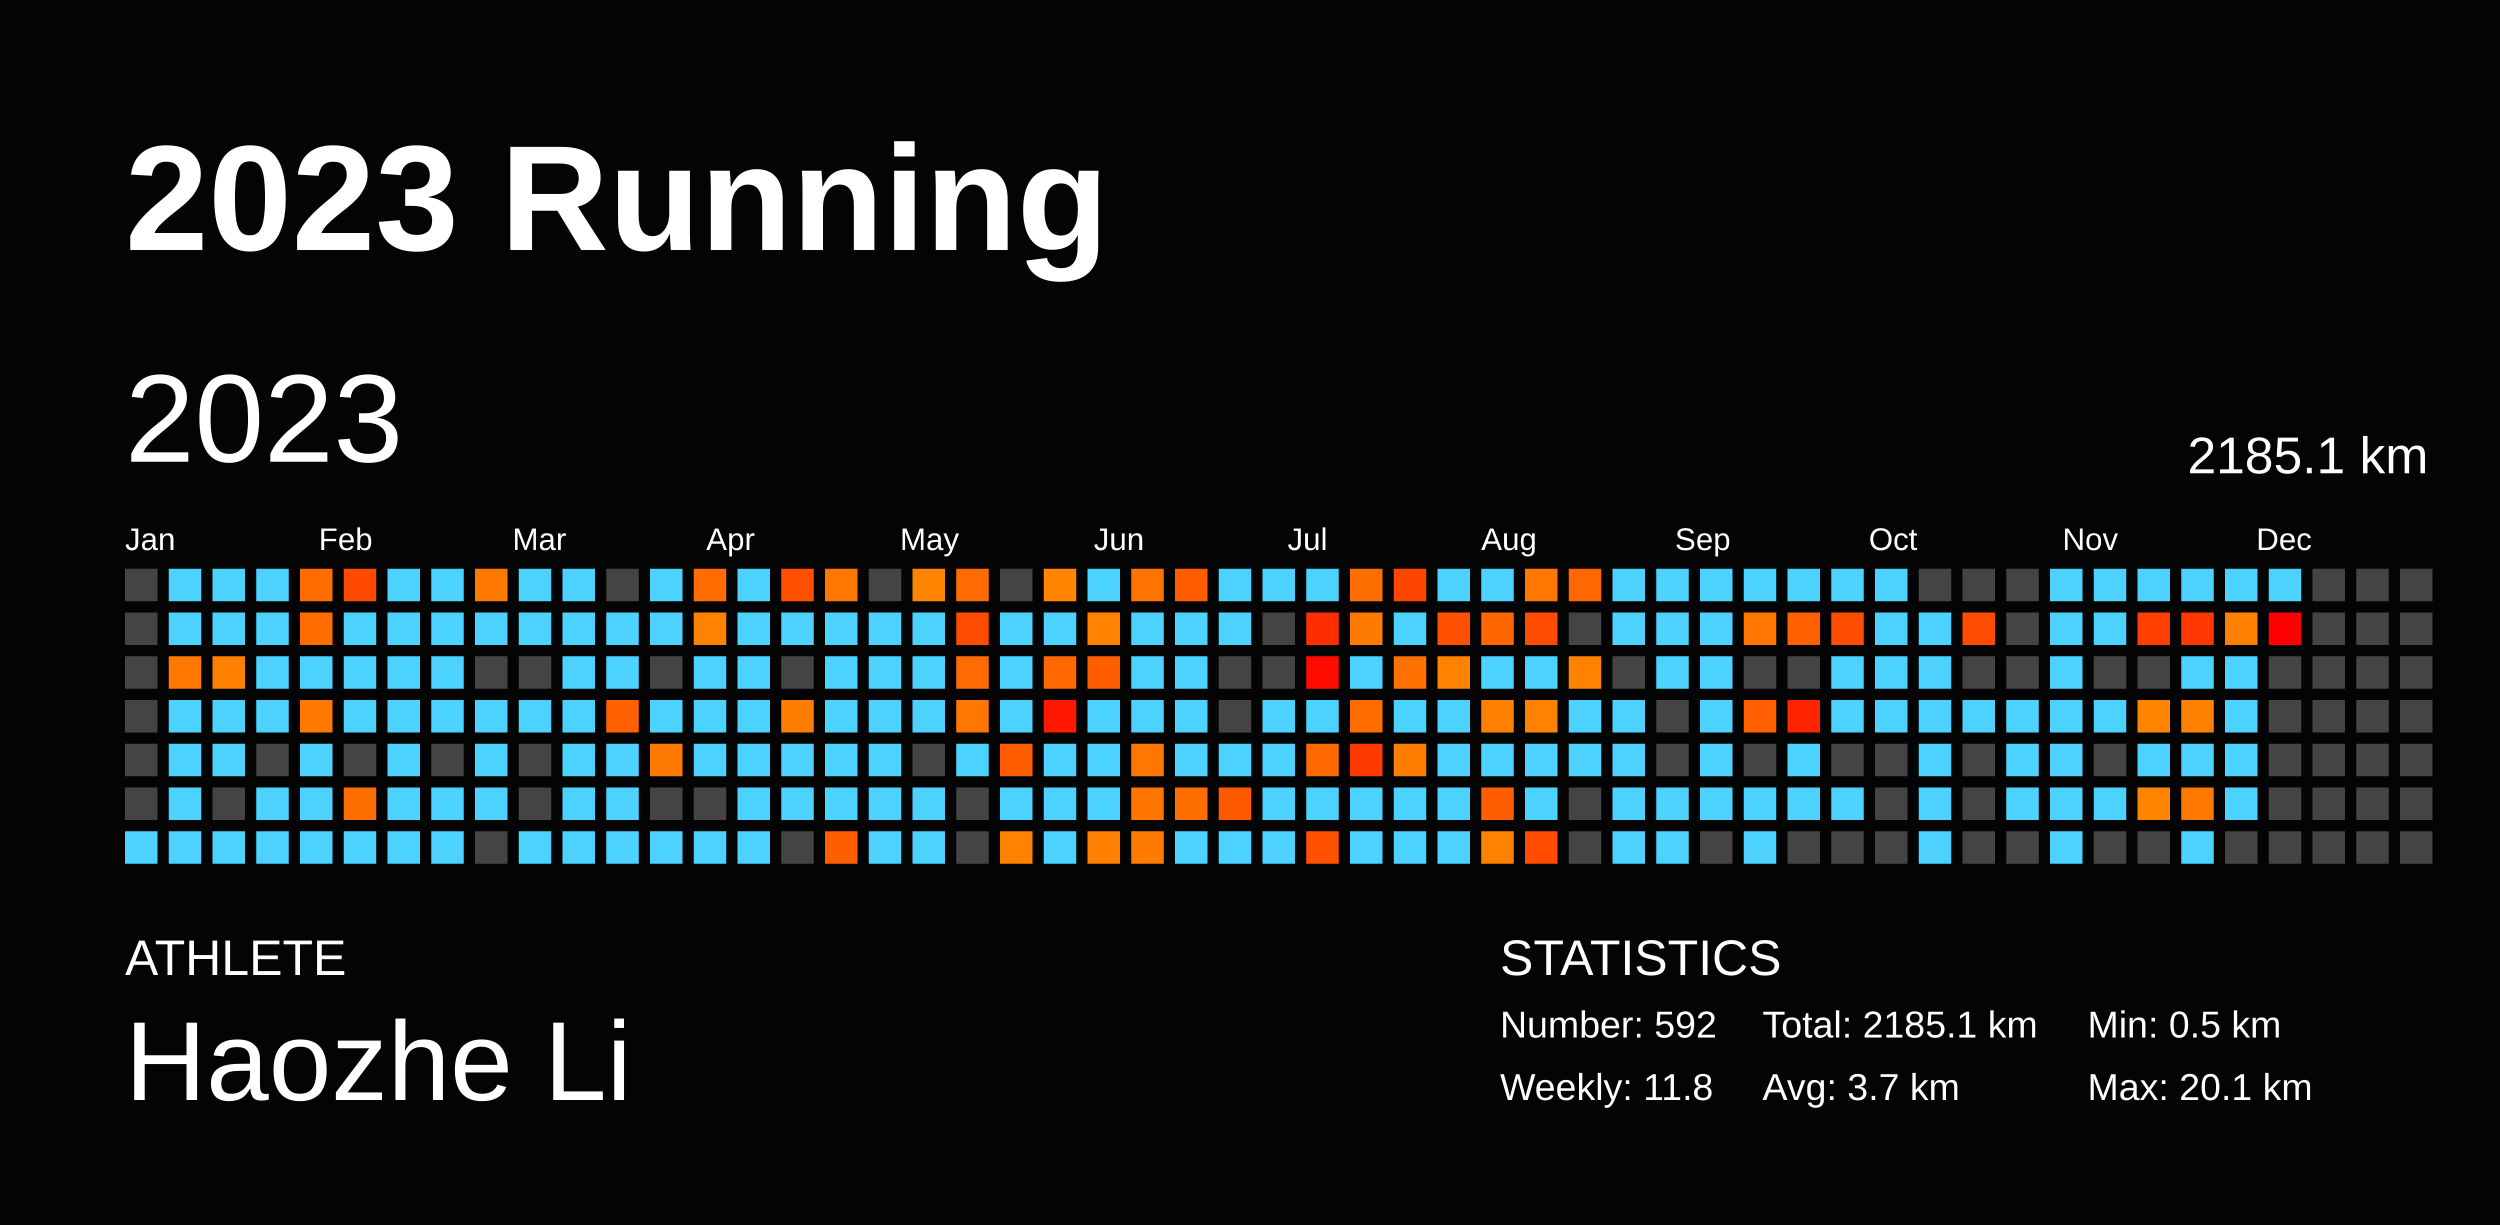
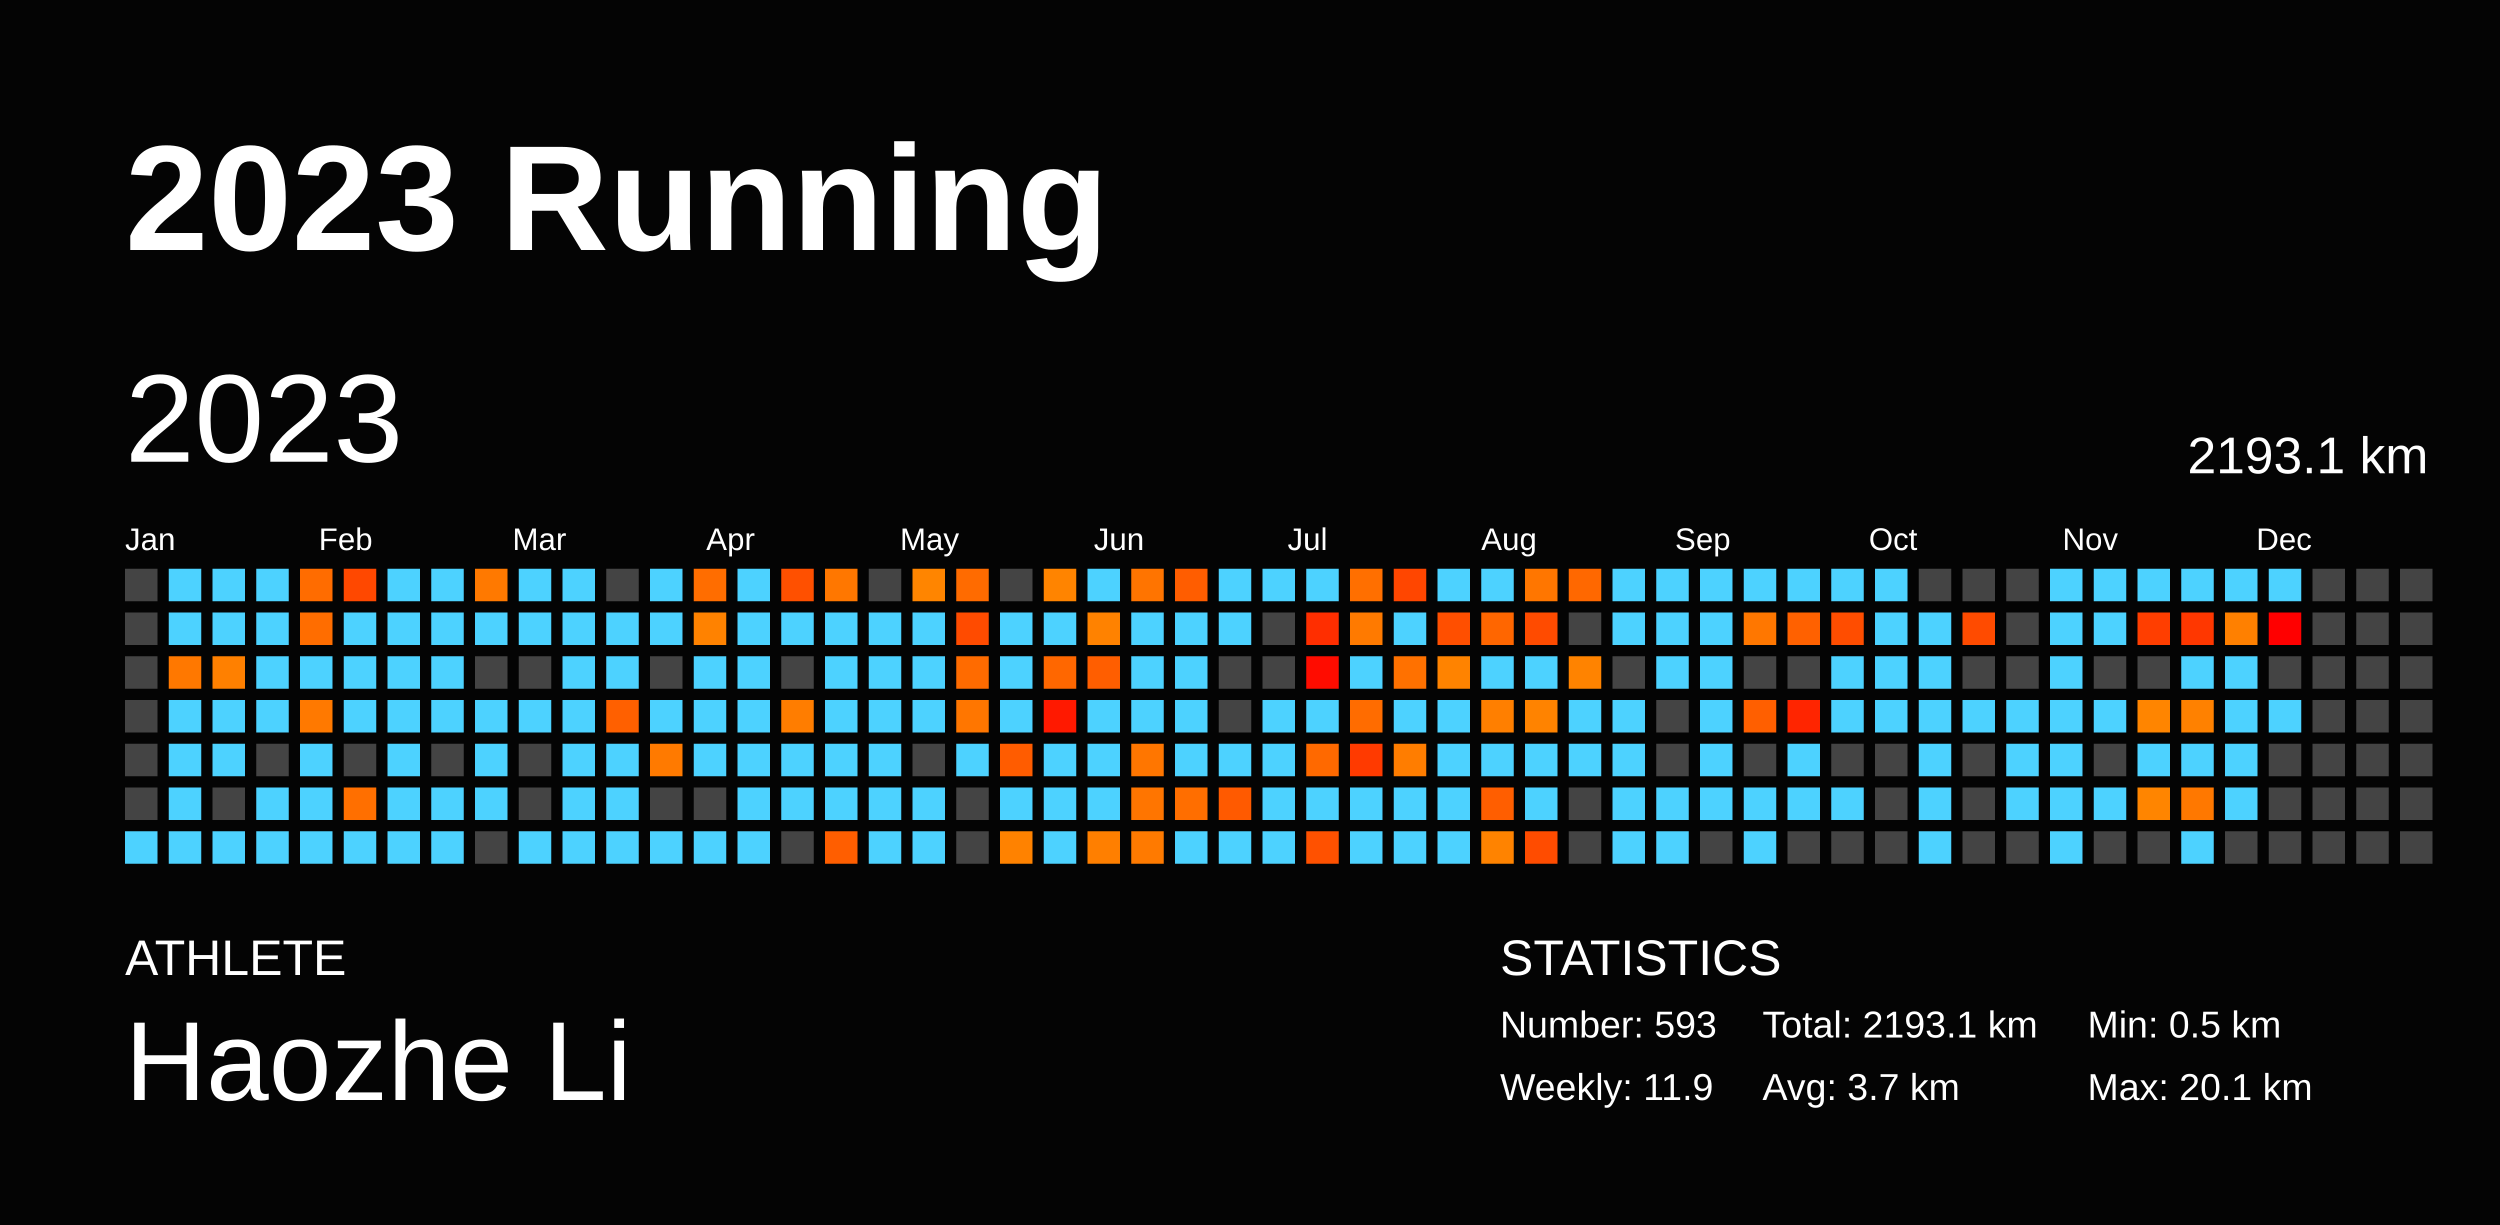
<svg xmlns="http://www.w3.org/2000/svg" baseProfile="full" height="98mm" version="1.1" viewBox="0,0,200,98" width="200mm">
  <defs />
  <rect fill="#040404" height="98" width="200" x="0" y="0" />
  <text fill="#FFFFFF" style="font-size:12px; font-family:Arial; font-weight:bold;" x="10" y="20">2023 Running</text>
  <text fill="#FFFFFF" style="font-size:4px; font-family:Arial" x="10" y="78">ATHLETE</text>
  <text fill="#FFFFFF" style="font-size:9px; font-family:Arial" x="10" y="88">Haozhe Li</text>
  <text fill="#FFFFFF" style="font-size:4px; font-family:Arial" x="120" y="78">STATISTICS</text>
-   <text fill="#FFFFFF" style="font-size:3px; font-family:Arial" x="120" y="83">Number: 592</text>
-   <text fill="#FFFFFF" style="font-size:3px; font-family:Arial" x="120" y="88">Weekly: 11.8</text>
-   <text fill="#FFFFFF" style="font-size:3px; font-family:Arial" x="141" y="83">Total: 2185.1 km</text>
+   <text fill="#FFFFFF" style="font-size:3px; font-family:Arial" x="120" y="83">Number: 593</text>
+   <text fill="#FFFFFF" style="font-size:3px; font-family:Arial" x="120" y="88">Weekly: 11.9</text>
+   <text fill="#FFFFFF" style="font-size:3px; font-family:Arial" x="141" y="83">Total: 2193.1 km</text>
  <text fill="#FFFFFF" style="font-size:3px; font-family:Arial" x="141" y="88">Avg: 3.7 km</text>
  <text fill="#FFFFFF" style="font-size:3px; font-family:Arial" x="167" y="83">Min: 0.5 km</text>
  <text fill="#FFFFFF" style="font-size:3px; font-family:Arial" x="167" y="88">Max: 20.1 km</text>
  <text dominant-baseline="hanging" fill="#FFFFFF" style="font-size:10.0px; font-family:Arial;" x="10" y="30">2023</text>
-   <text dominant-baseline="hanging" fill="#FFFFFF" style="font-size:4.125px; font-family:Arial;" x="175" y="35">2185.1 km</text>
+   <text dominant-baseline="hanging" fill="#FFFFFF" style="font-size:4.125px; font-family:Arial;" x="175" y="35">2193.1 km</text>
  <text fill="#FFFFFF" style="font-size:2.5px; font-family:Arial" x="10.0" y="44">Jan</text>
  <text fill="#FFFFFF" style="font-size:2.5px; font-family:Arial" x="25.5" y="44">Feb</text>
  <text fill="#FFFFFF" style="font-size:2.5px; font-family:Arial" x="41.0" y="44">Mar</text>
  <text fill="#FFFFFF" style="font-size:2.5px; font-family:Arial" x="56.5" y="44">Apr</text>
  <text fill="#FFFFFF" style="font-size:2.5px; font-family:Arial" x="72.0" y="44">May</text>
  <text fill="#FFFFFF" style="font-size:2.5px; font-family:Arial" x="87.5" y="44">Jun</text>
  <text fill="#FFFFFF" style="font-size:2.5px; font-family:Arial" x="103.0" y="44">Jul</text>
  <text fill="#FFFFFF" style="font-size:2.5px; font-family:Arial" x="118.5" y="44">Aug</text>
  <text fill="#FFFFFF" style="font-size:2.5px; font-family:Arial" x="134.0" y="44">Sep</text>
  <text fill="#FFFFFF" style="font-size:2.5px; font-family:Arial" x="149.5" y="44">Oct</text>
  <text fill="#FFFFFF" style="font-size:2.5px; font-family:Arial" x="165.0" y="44">Nov</text>
  <text fill="#FFFFFF" style="font-size:2.5px; font-family:Arial" x="180.5" y="44">Dec</text>
  <rect fill="#444444" height="2.6" width="2.6" x="10.0" y="45.5" />
  <rect fill="#444444" height="2.6" width="2.6" x="10.0" y="49.0" />
  <rect fill="#444444" height="2.6" width="2.6" x="10.0" y="52.5" />
  <rect fill="#444444" height="2.6" width="2.6" x="10.0" y="56.0" />
  <rect fill="#444444" height="2.6" width="2.6" x="10.0" y="59.5" />
  <rect fill="#444444" height="2.6" width="2.6" x="10.0" y="63.0" />
  <rect fill="#4dd2ff" height="2.6" width="2.6" x="10.0" y="66.5" />
  <rect fill="#4dd2ff" height="2.6" width="2.6" x="13.5" y="45.5" />
  <rect fill="#4dd2ff" height="2.6" width="2.6" x="13.5" y="49.0" />
  <rect fill="#ff7800" height="2.6" width="2.6" x="13.5" y="52.5" />
  <rect fill="#4dd2ff" height="2.6" width="2.6" x="13.5" y="56.0" />
  <rect fill="#4dd2ff" height="2.6" width="2.6" x="13.5" y="59.5" />
  <rect fill="#4dd2ff" height="2.6" width="2.6" x="13.5" y="63.0" />
  <rect fill="#4dd2ff" height="2.6" width="2.6" x="13.5" y="66.5" />
  <rect fill="#4dd2ff" height="2.6" width="2.6" x="17.0" y="45.5" />
  <rect fill="#4dd2ff" height="2.6" width="2.6" x="17.0" y="49.0" />
  <rect fill="#ff8000" height="2.6" width="2.6" x="17.0" y="52.5" />
  <rect fill="#4dd2ff" height="2.6" width="2.6" x="17.0" y="56.0" />
  <rect fill="#4dd2ff" height="2.6" width="2.6" x="17.0" y="59.5" />
  <rect fill="#444444" height="2.6" width="2.6" x="17.0" y="63.0" />
  <rect fill="#4dd2ff" height="2.6" width="2.6" x="17.0" y="66.5" />
  <rect fill="#4dd2ff" height="2.6" width="2.6" x="20.5" y="45.5" />
  <rect fill="#4dd2ff" height="2.6" width="2.6" x="20.5" y="49.0" />
  <rect fill="#4dd2ff" height="2.6" width="2.6" x="20.5" y="52.5" />
  <rect fill="#4dd2ff" height="2.6" width="2.6" x="20.5" y="56.0" />
  <rect fill="#444444" height="2.6" width="2.6" x="20.5" y="59.5" />
  <rect fill="#4dd2ff" height="2.6" width="2.6" x="20.5" y="63.0" />
  <rect fill="#4dd2ff" height="2.6" width="2.6" x="20.5" y="66.5" />
  <rect fill="#ff6c00" height="2.6" width="2.6" x="24.0" y="45.5" />
  <rect fill="#ff6d00" height="2.6" width="2.6" x="24.0" y="49.0" />
  <rect fill="#4dd2ff" height="2.6" width="2.6" x="24.0" y="52.5" />
  <rect fill="#ff7900" height="2.6" width="2.6" x="24.0" y="56.0" />
  <rect fill="#4dd2ff" height="2.6" width="2.6" x="24.0" y="59.5" />
  <rect fill="#4dd2ff" height="2.6" width="2.6" x="24.0" y="63.0" />
  <rect fill="#4dd2ff" height="2.6" width="2.6" x="24.0" y="66.5" />
  <rect fill="#ff4800" height="2.6" width="2.6" x="27.5" y="45.5" />
  <rect fill="#4dd2ff" height="2.6" width="2.6" x="27.5" y="49.0" />
  <rect fill="#4dd2ff" height="2.6" width="2.6" x="27.5" y="52.5" />
  <rect fill="#4dd2ff" height="2.6" width="2.6" x="27.5" y="56.0" />
  <rect fill="#444444" height="2.6" width="2.6" x="27.5" y="59.5" />
  <rect fill="#ff6f00" height="2.6" width="2.6" x="27.5" y="63.0" />
  <rect fill="#4dd2ff" height="2.6" width="2.6" x="27.5" y="66.5" />
  <rect fill="#4dd2ff" height="2.6" width="2.6" x="31.0" y="45.5" />
  <rect fill="#4dd2ff" height="2.6" width="2.6" x="31.0" y="49.0" />
  <rect fill="#4dd2ff" height="2.6" width="2.6" x="31.0" y="52.5" />
  <rect fill="#4dd2ff" height="2.6" width="2.6" x="31.0" y="56.0" />
  <rect fill="#4dd2ff" height="2.6" width="2.6" x="31.0" y="59.5" />
  <rect fill="#4dd2ff" height="2.6" width="2.6" x="31.0" y="63.0" />
  <rect fill="#4dd2ff" height="2.6" width="2.6" x="31.0" y="66.5" />
  <rect fill="#4dd2ff" height="2.6" width="2.6" x="34.5" y="45.5" />
  <rect fill="#4dd2ff" height="2.6" width="2.6" x="34.5" y="49.0" />
  <rect fill="#4dd2ff" height="2.6" width="2.6" x="34.5" y="52.5" />
  <rect fill="#4dd2ff" height="2.6" width="2.6" x="34.5" y="56.0" />
  <rect fill="#444444" height="2.6" width="2.6" x="34.5" y="59.5" />
  <rect fill="#4dd2ff" height="2.6" width="2.6" x="34.5" y="63.0" />
  <rect fill="#4dd2ff" height="2.6" width="2.6" x="34.5" y="66.5" />
  <rect fill="#ff7900" height="2.6" width="2.6" x="38.0" y="45.5" />
  <rect fill="#4dd2ff" height="2.6" width="2.6" x="38.0" y="49.0" />
  <rect fill="#444444" height="2.6" width="2.6" x="38.0" y="52.5" />
  <rect fill="#4dd2ff" height="2.6" width="2.6" x="38.0" y="56.0" />
  <rect fill="#4dd2ff" height="2.6" width="2.6" x="38.0" y="59.5" />
  <rect fill="#4dd2ff" height="2.6" width="2.6" x="38.0" y="63.0" />
  <rect fill="#444444" height="2.6" width="2.6" x="38.0" y="66.5" />
  <rect fill="#4dd2ff" height="2.6" width="2.6" x="41.5" y="45.5" />
  <rect fill="#4dd2ff" height="2.6" width="2.6" x="41.5" y="49.0" />
  <rect fill="#444444" height="2.6" width="2.6" x="41.5" y="52.5" />
  <rect fill="#4dd2ff" height="2.6" width="2.6" x="41.5" y="56.0" />
  <rect fill="#444444" height="2.6" width="2.6" x="41.5" y="59.5" />
  <rect fill="#444444" height="2.6" width="2.6" x="41.5" y="63.0" />
  <rect fill="#4dd2ff" height="2.6" width="2.6" x="41.5" y="66.5" />
  <rect fill="#4dd2ff" height="2.6" width="2.6" x="45.0" y="45.5" />
  <rect fill="#4dd2ff" height="2.6" width="2.6" x="45.0" y="49.0" />
  <rect fill="#4dd2ff" height="2.6" width="2.6" x="45.0" y="52.5" />
  <rect fill="#4dd2ff" height="2.6" width="2.6" x="45.0" y="56.0" />
  <rect fill="#4dd2ff" height="2.6" width="2.6" x="45.0" y="59.5" />
  <rect fill="#4dd2ff" height="2.6" width="2.6" x="45.0" y="63.0" />
  <rect fill="#4dd2ff" height="2.6" width="2.6" x="45.0" y="66.5" />
  <rect fill="#444444" height="2.6" width="2.6" x="48.5" y="45.5" />
  <rect fill="#4dd2ff" height="2.6" width="2.6" x="48.5" y="49.0" />
  <rect fill="#4dd2ff" height="2.6" width="2.6" x="48.5" y="52.5" />
  <rect fill="#ff6000" height="2.6" width="2.6" x="48.5" y="56.0" />
  <rect fill="#4dd2ff" height="2.6" width="2.6" x="48.5" y="59.5" />
  <rect fill="#4dd2ff" height="2.6" width="2.6" x="48.5" y="63.0" />
  <rect fill="#4dd2ff" height="2.6" width="2.6" x="48.5" y="66.5" />
  <rect fill="#4dd2ff" height="2.6" width="2.6" x="52.0" y="45.5" />
  <rect fill="#4dd2ff" height="2.6" width="2.6" x="52.0" y="49.0" />
  <rect fill="#444444" height="2.6" width="2.6" x="52.0" y="52.5" />
  <rect fill="#4dd2ff" height="2.6" width="2.6" x="52.0" y="56.0" />
  <rect fill="#ff7a00" height="2.6" width="2.6" x="52.0" y="59.5" />
  <rect fill="#444444" height="2.6" width="2.6" x="52.0" y="63.0" />
  <rect fill="#4dd2ff" height="2.6" width="2.6" x="52.0" y="66.5" />
  <rect fill="#ff6d00" height="2.6" width="2.6" x="55.5" y="45.5" />
  <rect fill="#ff8200" height="2.6" width="2.6" x="55.5" y="49.0" />
  <rect fill="#4dd2ff" height="2.6" width="2.6" x="55.5" y="52.5" />
  <rect fill="#4dd2ff" height="2.6" width="2.6" x="55.5" y="56.0" />
  <rect fill="#4dd2ff" height="2.6" width="2.6" x="55.5" y="59.5" />
  <rect fill="#444444" height="2.6" width="2.6" x="55.5" y="63.0" />
  <rect fill="#4dd2ff" height="2.6" width="2.6" x="55.5" y="66.5" />
  <rect fill="#4dd2ff" height="2.6" width="2.6" x="59.0" y="45.5" />
  <rect fill="#4dd2ff" height="2.6" width="2.6" x="59.0" y="49.0" />
  <rect fill="#4dd2ff" height="2.6" width="2.6" x="59.0" y="52.5" />
  <rect fill="#4dd2ff" height="2.6" width="2.6" x="59.0" y="56.0" />
  <rect fill="#4dd2ff" height="2.6" width="2.6" x="59.0" y="59.5" />
  <rect fill="#4dd2ff" height="2.6" width="2.6" x="59.0" y="63.0" />
  <rect fill="#4dd2ff" height="2.6" width="2.6" x="59.0" y="66.5" />
  <rect fill="#ff5000" height="2.6" width="2.6" x="62.5" y="45.5" />
  <rect fill="#4dd2ff" height="2.6" width="2.6" x="62.5" y="49.0" />
  <rect fill="#444444" height="2.6" width="2.6" x="62.5" y="52.5" />
  <rect fill="#ff7d00" height="2.6" width="2.6" x="62.5" y="56.0" />
  <rect fill="#4dd2ff" height="2.6" width="2.6" x="62.5" y="59.5" />
  <rect fill="#4dd2ff" height="2.6" width="2.6" x="62.5" y="63.0" />
  <rect fill="#444444" height="2.6" width="2.6" x="62.5" y="66.5" />
  <rect fill="#ff7700" height="2.6" width="2.6" x="66.0" y="45.5" />
  <rect fill="#4dd2ff" height="2.6" width="2.6" x="66.0" y="49.0" />
  <rect fill="#4dd2ff" height="2.6" width="2.6" x="66.0" y="52.5" />
  <rect fill="#4dd2ff" height="2.6" width="2.6" x="66.0" y="56.0" />
  <rect fill="#4dd2ff" height="2.6" width="2.6" x="66.0" y="59.5" />
  <rect fill="#4dd2ff" height="2.6" width="2.6" x="66.0" y="63.0" />
  <rect fill="#ff5e00" height="2.6" width="2.6" x="66.0" y="66.5" />
  <rect fill="#444444" height="2.6" width="2.6" x="69.5" y="45.5" />
  <rect fill="#4dd2ff" height="2.6" width="2.6" x="69.5" y="49.0" />
  <rect fill="#4dd2ff" height="2.6" width="2.6" x="69.5" y="52.5" />
  <rect fill="#4dd2ff" height="2.6" width="2.6" x="69.5" y="56.0" />
  <rect fill="#4dd2ff" height="2.6" width="2.6" x="69.5" y="59.5" />
  <rect fill="#4dd2ff" height="2.6" width="2.6" x="69.5" y="63.0" />
  <rect fill="#4dd2ff" height="2.6" width="2.6" x="69.5" y="66.5" />
  <rect fill="#ff8500" height="2.6" width="2.6" x="73.0" y="45.5" />
  <rect fill="#4dd2ff" height="2.6" width="2.6" x="73.0" y="49.0" />
  <rect fill="#4dd2ff" height="2.6" width="2.6" x="73.0" y="52.5" />
  <rect fill="#4dd2ff" height="2.6" width="2.6" x="73.0" y="56.0" />
  <rect fill="#444444" height="2.6" width="2.6" x="73.0" y="59.5" />
  <rect fill="#4dd2ff" height="2.6" width="2.6" x="73.0" y="63.0" />
  <rect fill="#4dd2ff" height="2.6" width="2.6" x="73.0" y="66.5" />
  <rect fill="#ff6b00" height="2.6" width="2.6" x="76.5" y="45.5" />
  <rect fill="#ff4b00" height="2.6" width="2.6" x="76.5" y="49.0" />
  <rect fill="#ff6b00" height="2.6" width="2.6" x="76.5" y="52.5" />
  <rect fill="#ff7600" height="2.6" width="2.6" x="76.5" y="56.0" />
  <rect fill="#4dd2ff" height="2.6" width="2.6" x="76.5" y="59.5" />
  <rect fill="#444444" height="2.6" width="2.6" x="76.5" y="63.0" />
  <rect fill="#444444" height="2.6" width="2.6" x="76.5" y="66.5" />
  <rect fill="#444444" height="2.6" width="2.6" x="80.0" y="45.5" />
  <rect fill="#4dd2ff" height="2.6" width="2.6" x="80.0" y="49.0" />
  <rect fill="#4dd2ff" height="2.6" width="2.6" x="80.0" y="52.5" />
  <rect fill="#4dd2ff" height="2.6" width="2.6" x="80.0" y="56.0" />
  <rect fill="#ff5c00" height="2.6" width="2.6" x="80.0" y="59.5" />
  <rect fill="#4dd2ff" height="2.6" width="2.6" x="80.0" y="63.0" />
  <rect fill="#ff8200" height="2.6" width="2.6" x="80.0" y="66.5" />
  <rect fill="#ff8400" height="2.6" width="2.6" x="83.5" y="45.5" />
  <rect fill="#4dd2ff" height="2.6" width="2.6" x="83.5" y="49.0" />
  <rect fill="#ff6700" height="2.6" width="2.6" x="83.5" y="52.5" />
  <rect fill="#ff1900" height="2.6" width="2.6" x="83.5" y="56.0" />
  <rect fill="#4dd2ff" height="2.6" width="2.6" x="83.5" y="59.5" />
  <rect fill="#4dd2ff" height="2.6" width="2.6" x="83.5" y="63.0" />
  <rect fill="#4dd2ff" height="2.6" width="2.6" x="83.5" y="66.5" />
  <rect fill="#4dd2ff" height="2.6" width="2.6" x="87.0" y="45.5" />
  <rect fill="#ff8200" height="2.6" width="2.6" x="87.0" y="49.0" />
  <rect fill="#ff5e00" height="2.6" width="2.6" x="87.0" y="52.5" />
  <rect fill="#4dd2ff" height="2.6" width="2.6" x="87.0" y="56.0" />
  <rect fill="#4dd2ff" height="2.6" width="2.6" x="87.0" y="59.5" />
  <rect fill="#4dd2ff" height="2.6" width="2.6" x="87.0" y="63.0" />
  <rect fill="#ff7f00" height="2.6" width="2.6" x="87.0" y="66.5" />
  <rect fill="#ff7400" height="2.6" width="2.6" x="90.5" y="45.5" />
  <rect fill="#4dd2ff" height="2.6" width="2.6" x="90.5" y="49.0" />
  <rect fill="#4dd2ff" height="2.6" width="2.6" x="90.5" y="52.5" />
  <rect fill="#4dd2ff" height="2.6" width="2.6" x="90.5" y="56.0" />
  <rect fill="#ff7600" height="2.6" width="2.6" x="90.5" y="59.5" />
  <rect fill="#ff7500" height="2.6" width="2.6" x="90.5" y="63.0" />
  <rect fill="#ff7a00" height="2.6" width="2.6" x="90.5" y="66.5" />
  <rect fill="#ff5d00" height="2.6" width="2.6" x="94.0" y="45.5" />
  <rect fill="#4dd2ff" height="2.6" width="2.6" x="94.0" y="49.0" />
  <rect fill="#4dd2ff" height="2.6" width="2.6" x="94.0" y="52.5" />
  <rect fill="#4dd2ff" height="2.6" width="2.6" x="94.0" y="56.0" />
  <rect fill="#4dd2ff" height="2.6" width="2.6" x="94.0" y="59.5" />
  <rect fill="#ff6e00" height="2.6" width="2.6" x="94.0" y="63.0" />
  <rect fill="#4dd2ff" height="2.6" width="2.6" x="94.0" y="66.5" />
  <rect fill="#4dd2ff" height="2.6" width="2.6" x="97.5" y="45.5" />
  <rect fill="#4dd2ff" height="2.6" width="2.6" x="97.5" y="49.0" />
  <rect fill="#444444" height="2.6" width="2.6" x="97.5" y="52.5" />
  <rect fill="#444444" height="2.6" width="2.6" x="97.5" y="56.0" />
  <rect fill="#4dd2ff" height="2.6" width="2.6" x="97.5" y="59.5" />
  <rect fill="#ff5a00" height="2.6" width="2.6" x="97.5" y="63.0" />
  <rect fill="#4dd2ff" height="2.6" width="2.6" x="97.5" y="66.5" />
  <rect fill="#4dd2ff" height="2.6" width="2.6" x="101.0" y="45.5" />
  <rect fill="#444444" height="2.6" width="2.6" x="101.0" y="49.0" />
  <rect fill="#444444" height="2.6" width="2.6" x="101.0" y="52.5" />
  <rect fill="#4dd2ff" height="2.6" width="2.6" x="101.0" y="56.0" />
  <rect fill="#4dd2ff" height="2.6" width="2.6" x="101.0" y="59.5" />
  <rect fill="#4dd2ff" height="2.6" width="2.6" x="101.0" y="63.0" />
  <rect fill="#4dd2ff" height="2.6" width="2.6" x="101.0" y="66.5" />
  <rect fill="#4dd2ff" height="2.6" width="2.6" x="104.5" y="45.5" />
  <rect fill="#ff2e00" height="2.6" width="2.6" x="104.5" y="49.0" />
  <rect fill="#ff0c00" height="2.6" width="2.6" x="104.5" y="52.5" />
  <rect fill="#4dd2ff" height="2.6" width="2.6" x="104.5" y="56.0" />
  <rect fill="#ff6900" height="2.6" width="2.6" x="104.5" y="59.5" />
  <rect fill="#4dd2ff" height="2.6" width="2.6" x="104.5" y="63.0" />
  <rect fill="#ff5100" height="2.6" width="2.6" x="104.5" y="66.5" />
  <rect fill="#ff6f00" height="2.6" width="2.6" x="108.0" y="45.5" />
  <rect fill="#ff7a00" height="2.6" width="2.6" x="108.0" y="49.0" />
  <rect fill="#4dd2ff" height="2.6" width="2.6" x="108.0" y="52.5" />
  <rect fill="#ff6c00" height="2.6" width="2.6" x="108.0" y="56.0" />
  <rect fill="#ff3a00" height="2.6" width="2.6" x="108.0" y="59.5" />
  <rect fill="#4dd2ff" height="2.6" width="2.6" x="108.0" y="63.0" />
  <rect fill="#4dd2ff" height="2.6" width="2.6" x="108.0" y="66.5" />
  <rect fill="#ff4600" height="2.6" width="2.6" x="111.5" y="45.5" />
  <rect fill="#4dd2ff" height="2.6" width="2.6" x="111.5" y="49.0" />
  <rect fill="#ff7100" height="2.6" width="2.6" x="111.5" y="52.5" />
  <rect fill="#4dd2ff" height="2.6" width="2.6" x="111.5" y="56.0" />
  <rect fill="#ff7d00" height="2.6" width="2.6" x="111.5" y="59.5" />
  <rect fill="#4dd2ff" height="2.6" width="2.6" x="111.5" y="63.0" />
  <rect fill="#4dd2ff" height="2.6" width="2.6" x="111.5" y="66.5" />
  <rect fill="#4dd2ff" height="2.6" width="2.6" x="115.0" y="45.5" />
  <rect fill="#ff4f00" height="2.6" width="2.6" x="115.0" y="49.0" />
  <rect fill="#ff8300" height="2.6" width="2.6" x="115.0" y="52.5" />
  <rect fill="#4dd2ff" height="2.6" width="2.6" x="115.0" y="56.0" />
  <rect fill="#4dd2ff" height="2.6" width="2.6" x="115.0" y="59.5" />
  <rect fill="#4dd2ff" height="2.6" width="2.6" x="115.0" y="63.0" />
  <rect fill="#4dd2ff" height="2.6" width="2.6" x="115.0" y="66.5" />
  <rect fill="#4dd2ff" height="2.6" width="2.6" x="118.5" y="45.5" />
  <rect fill="#ff6600" height="2.6" width="2.6" x="118.5" y="49.0" />
  <rect fill="#4dd2ff" height="2.6" width="2.6" x="118.5" y="52.5" />
  <rect fill="#ff7f00" height="2.6" width="2.6" x="118.5" y="56.0" />
  <rect fill="#4dd2ff" height="2.6" width="2.6" x="118.5" y="59.5" />
  <rect fill="#ff5e00" height="2.6" width="2.6" x="118.5" y="63.0" />
  <rect fill="#ff8300" height="2.6" width="2.6" x="118.5" y="66.5" />
  <rect fill="#ff7600" height="2.6" width="2.6" x="122.0" y="45.5" />
  <rect fill="#ff4b00" height="2.6" width="2.6" x="122.0" y="49.0" />
  <rect fill="#4dd2ff" height="2.6" width="2.6" x="122.0" y="52.5" />
  <rect fill="#ff8300" height="2.6" width="2.6" x="122.0" y="56.0" />
  <rect fill="#4dd2ff" height="2.6" width="2.6" x="122.0" y="59.5" />
  <rect fill="#4dd2ff" height="2.6" width="2.6" x="122.0" y="63.0" />
  <rect fill="#ff4c00" height="2.6" width="2.6" x="122.0" y="66.5" />
  <rect fill="#ff6800" height="2.6" width="2.6" x="125.5" y="45.5" />
  <rect fill="#444444" height="2.6" width="2.6" x="125.5" y="49.0" />
  <rect fill="#ff8300" height="2.6" width="2.6" x="125.5" y="52.5" />
  <rect fill="#4dd2ff" height="2.6" width="2.6" x="125.5" y="56.0" />
  <rect fill="#4dd2ff" height="2.6" width="2.6" x="125.5" y="59.5" />
  <rect fill="#444444" height="2.6" width="2.6" x="125.5" y="63.0" />
  <rect fill="#444444" height="2.6" width="2.6" x="125.5" y="66.5" />
  <rect fill="#4dd2ff" height="2.6" width="2.6" x="129.0" y="45.5" />
  <rect fill="#4dd2ff" height="2.6" width="2.6" x="129.0" y="49.0" />
  <rect fill="#444444" height="2.6" width="2.6" x="129.0" y="52.5" />
  <rect fill="#4dd2ff" height="2.6" width="2.6" x="129.0" y="56.0" />
  <rect fill="#4dd2ff" height="2.6" width="2.6" x="129.0" y="59.5" />
  <rect fill="#4dd2ff" height="2.6" width="2.6" x="129.0" y="63.0" />
  <rect fill="#4dd2ff" height="2.6" width="2.6" x="129.0" y="66.5" />
  <rect fill="#4dd2ff" height="2.6" width="2.6" x="132.5" y="45.5" />
  <rect fill="#4dd2ff" height="2.6" width="2.6" x="132.5" y="49.0" />
  <rect fill="#4dd2ff" height="2.6" width="2.6" x="132.5" y="52.5" />
  <rect fill="#444444" height="2.6" width="2.6" x="132.5" y="56.0" />
  <rect fill="#444444" height="2.6" width="2.6" x="132.5" y="59.5" />
  <rect fill="#4dd2ff" height="2.6" width="2.6" x="132.5" y="63.0" />
  <rect fill="#4dd2ff" height="2.6" width="2.6" x="132.5" y="66.5" />
  <rect fill="#4dd2ff" height="2.6" width="2.6" x="136.0" y="45.5" />
  <rect fill="#4dd2ff" height="2.6" width="2.6" x="136.0" y="49.0" />
  <rect fill="#4dd2ff" height="2.6" width="2.6" x="136.0" y="52.5" />
  <rect fill="#4dd2ff" height="2.6" width="2.6" x="136.0" y="56.0" />
  <rect fill="#4dd2ff" height="2.6" width="2.6" x="136.0" y="59.5" />
  <rect fill="#4dd2ff" height="2.6" width="2.6" x="136.0" y="63.0" />
  <rect fill="#444444" height="2.6" width="2.6" x="136.0" y="66.5" />
  <rect fill="#4dd2ff" height="2.6" width="2.6" x="139.5" y="45.5" />
  <rect fill="#ff7700" height="2.6" width="2.6" x="139.5" y="49.0" />
  <rect fill="#444444" height="2.6" width="2.6" x="139.5" y="52.5" />
  <rect fill="#ff5f00" height="2.6" width="2.6" x="139.5" y="56.0" />
  <rect fill="#444444" height="2.6" width="2.6" x="139.5" y="59.5" />
  <rect fill="#4dd2ff" height="2.6" width="2.6" x="139.5" y="63.0" />
  <rect fill="#4dd2ff" height="2.6" width="2.6" x="139.5" y="66.5" />
  <rect fill="#4dd2ff" height="2.6" width="2.6" x="143.0" y="45.5" />
  <rect fill="#ff6100" height="2.6" width="2.6" x="143.0" y="49.0" />
  <rect fill="#444444" height="2.6" width="2.6" x="143.0" y="52.5" />
  <rect fill="#ff2500" height="2.6" width="2.6" x="143.0" y="56.0" />
  <rect fill="#4dd2ff" height="2.6" width="2.6" x="143.0" y="59.5" />
  <rect fill="#4dd2ff" height="2.6" width="2.6" x="143.0" y="63.0" />
  <rect fill="#444444" height="2.6" width="2.6" x="143.0" y="66.5" />
  <rect fill="#4dd2ff" height="2.6" width="2.6" x="146.5" y="45.5" />
  <rect fill="#ff4d00" height="2.6" width="2.6" x="146.5" y="49.0" />
  <rect fill="#4dd2ff" height="2.6" width="2.6" x="146.5" y="52.5" />
  <rect fill="#4dd2ff" height="2.6" width="2.6" x="146.5" y="56.0" />
  <rect fill="#444444" height="2.6" width="2.6" x="146.5" y="59.5" />
  <rect fill="#4dd2ff" height="2.6" width="2.6" x="146.5" y="63.0" />
  <rect fill="#444444" height="2.6" width="2.6" x="146.5" y="66.5" />
  <rect fill="#4dd2ff" height="2.6" width="2.6" x="150.0" y="45.5" />
  <rect fill="#4dd2ff" height="2.6" width="2.6" x="150.0" y="49.0" />
  <rect fill="#4dd2ff" height="2.6" width="2.6" x="150.0" y="52.5" />
  <rect fill="#4dd2ff" height="2.6" width="2.6" x="150.0" y="56.0" />
  <rect fill="#444444" height="2.6" width="2.6" x="150.0" y="59.5" />
  <rect fill="#444444" height="2.6" width="2.6" x="150.0" y="63.0" />
  <rect fill="#444444" height="2.6" width="2.6" x="150.0" y="66.5" />
  <rect fill="#444444" height="2.6" width="2.6" x="153.5" y="45.5" />
  <rect fill="#4dd2ff" height="2.6" width="2.6" x="153.5" y="49.0" />
  <rect fill="#4dd2ff" height="2.6" width="2.6" x="153.5" y="52.5" />
  <rect fill="#4dd2ff" height="2.6" width="2.6" x="153.5" y="56.0" />
  <rect fill="#4dd2ff" height="2.6" width="2.6" x="153.5" y="59.5" />
  <rect fill="#4dd2ff" height="2.6" width="2.6" x="153.5" y="63.0" />
  <rect fill="#4dd2ff" height="2.6" width="2.6" x="153.5" y="66.5" />
  <rect fill="#444444" height="2.6" width="2.6" x="157.0" y="45.5" />
  <rect fill="#ff4b00" height="2.6" width="2.6" x="157.0" y="49.0" />
  <rect fill="#444444" height="2.6" width="2.6" x="157.0" y="52.5" />
  <rect fill="#4dd2ff" height="2.6" width="2.6" x="157.0" y="56.0" />
  <rect fill="#444444" height="2.6" width="2.6" x="157.0" y="59.5" />
  <rect fill="#444444" height="2.6" width="2.6" x="157.0" y="63.0" />
  <rect fill="#444444" height="2.6" width="2.6" x="157.0" y="66.5" />
  <rect fill="#444444" height="2.6" width="2.6" x="160.5" y="45.5" />
  <rect fill="#444444" height="2.6" width="2.6" x="160.5" y="49.0" />
  <rect fill="#444444" height="2.6" width="2.6" x="160.5" y="52.5" />
  <rect fill="#4dd2ff" height="2.6" width="2.6" x="160.5" y="56.0" />
  <rect fill="#4dd2ff" height="2.6" width="2.6" x="160.5" y="59.5" />
  <rect fill="#4dd2ff" height="2.6" width="2.6" x="160.5" y="63.0" />
  <rect fill="#444444" height="2.6" width="2.6" x="160.5" y="66.5" />
  <rect fill="#4dd2ff" height="2.6" width="2.6" x="164.0" y="45.5" />
  <rect fill="#4dd2ff" height="2.6" width="2.6" x="164.0" y="49.0" />
  <rect fill="#4dd2ff" height="2.6" width="2.6" x="164.0" y="52.5" />
  <rect fill="#4dd2ff" height="2.6" width="2.6" x="164.0" y="56.0" />
  <rect fill="#4dd2ff" height="2.6" width="2.6" x="164.0" y="59.5" />
  <rect fill="#4dd2ff" height="2.6" width="2.6" x="164.0" y="63.0" />
  <rect fill="#4dd2ff" height="2.6" width="2.6" x="164.0" y="66.5" />
  <rect fill="#4dd2ff" height="2.6" width="2.6" x="167.5" y="45.5" />
  <rect fill="#4dd2ff" height="2.6" width="2.6" x="167.5" y="49.0" />
  <rect fill="#444444" height="2.6" width="2.6" x="167.5" y="52.5" />
  <rect fill="#4dd2ff" height="2.6" width="2.6" x="167.5" y="56.0" />
  <rect fill="#444444" height="2.6" width="2.6" x="167.5" y="59.5" />
  <rect fill="#4dd2ff" height="2.6" width="2.6" x="167.5" y="63.0" />
  <rect fill="#444444" height="2.6" width="2.6" x="167.5" y="66.5" />
  <rect fill="#4dd2ff" height="2.6" width="2.6" x="171.0" y="45.5" />
  <rect fill="#ff3e00" height="2.6" width="2.6" x="171.0" y="49.0" />
  <rect fill="#444444" height="2.6" width="2.6" x="171.0" y="52.5" />
  <rect fill="#ff8500" height="2.6" width="2.6" x="171.0" y="56.0" />
  <rect fill="#4dd2ff" height="2.6" width="2.6" x="171.0" y="59.5" />
  <rect fill="#ff8500" height="2.6" width="2.6" x="171.0" y="63.0" />
  <rect fill="#444444" height="2.6" width="2.6" x="171.0" y="66.5" />
  <rect fill="#4dd2ff" height="2.6" width="2.6" x="174.5" y="45.5" />
  <rect fill="#ff3700" height="2.6" width="2.6" x="174.5" y="49.0" />
  <rect fill="#4dd2ff" height="2.6" width="2.6" x="174.5" y="52.5" />
  <rect fill="#ff8100" height="2.6" width="2.6" x="174.5" y="56.0" />
  <rect fill="#4dd2ff" height="2.6" width="2.6" x="174.5" y="59.5" />
  <rect fill="#ff7800" height="2.6" width="2.6" x="174.5" y="63.0" />
  <rect fill="#4dd2ff" height="2.6" width="2.6" x="174.5" y="66.5" />
  <rect fill="#4dd2ff" height="2.6" width="2.6" x="178.0" y="45.5" />
  <rect fill="#ff8000" height="2.6" width="2.6" x="178.0" y="49.0" />
  <rect fill="#4dd2ff" height="2.6" width="2.6" x="178.0" y="52.5" />
  <rect fill="#4dd2ff" height="2.6" width="2.6" x="178.0" y="56.0" />
  <rect fill="#4dd2ff" height="2.6" width="2.6" x="178.0" y="59.5" />
  <rect fill="#4dd2ff" height="2.6" width="2.6" x="178.0" y="63.0" />
  <rect fill="#444444" height="2.6" width="2.6" x="178.0" y="66.5" />
  <rect fill="#4dd2ff" height="2.6" width="2.6" x="181.5" y="45.5" />
  <rect fill="red" height="2.6" width="2.6" x="181.5" y="49.0" />
  <rect fill="#444444" height="2.6" width="2.6" x="181.5" y="52.5" />
-   <rect fill="#444444" height="2.6" width="2.6" x="181.5" y="56.0" />
+   <rect fill="#4dd2ff" height="2.6" width="2.6" x="181.5" y="56.0" />
  <rect fill="#444444" height="2.6" width="2.6" x="181.5" y="59.5" />
  <rect fill="#444444" height="2.6" width="2.6" x="181.5" y="63.0" />
  <rect fill="#444444" height="2.6" width="2.6" x="181.5" y="66.5" />
  <rect fill="#444444" height="2.6" width="2.6" x="185.0" y="45.5" />
  <rect fill="#444444" height="2.6" width="2.6" x="185.0" y="49.0" />
  <rect fill="#444444" height="2.6" width="2.6" x="185.0" y="52.5" />
  <rect fill="#444444" height="2.6" width="2.6" x="185.0" y="56.0" />
  <rect fill="#444444" height="2.6" width="2.6" x="185.0" y="59.5" />
  <rect fill="#444444" height="2.6" width="2.6" x="185.0" y="63.0" />
  <rect fill="#444444" height="2.6" width="2.6" x="185.0" y="66.5" />
  <rect fill="#444444" height="2.6" width="2.6" x="188.5" y="45.5" />
  <rect fill="#444444" height="2.6" width="2.6" x="188.5" y="49.0" />
  <rect fill="#444444" height="2.6" width="2.6" x="188.5" y="52.5" />
  <rect fill="#444444" height="2.6" width="2.6" x="188.5" y="56.0" />
  <rect fill="#444444" height="2.6" width="2.6" x="188.5" y="59.5" />
  <rect fill="#444444" height="2.6" width="2.6" x="188.5" y="63.0" />
  <rect fill="#444444" height="2.6" width="2.6" x="188.5" y="66.5" />
  <rect fill="#444444" height="2.6" width="2.6" x="192.0" y="45.5" />
  <rect fill="#444444" height="2.6" width="2.6" x="192.0" y="49.0" />
  <rect fill="#444444" height="2.6" width="2.6" x="192.0" y="52.5" />
  <rect fill="#444444" height="2.6" width="2.6" x="192.0" y="56.0" />
  <rect fill="#444444" height="2.6" width="2.6" x="192.0" y="59.5" />
  <rect fill="#444444" height="2.6" width="2.6" x="192.0" y="63.0" />
  <rect fill="#444444" height="2.6" width="2.6" x="192.0" y="66.5" />
</svg>
